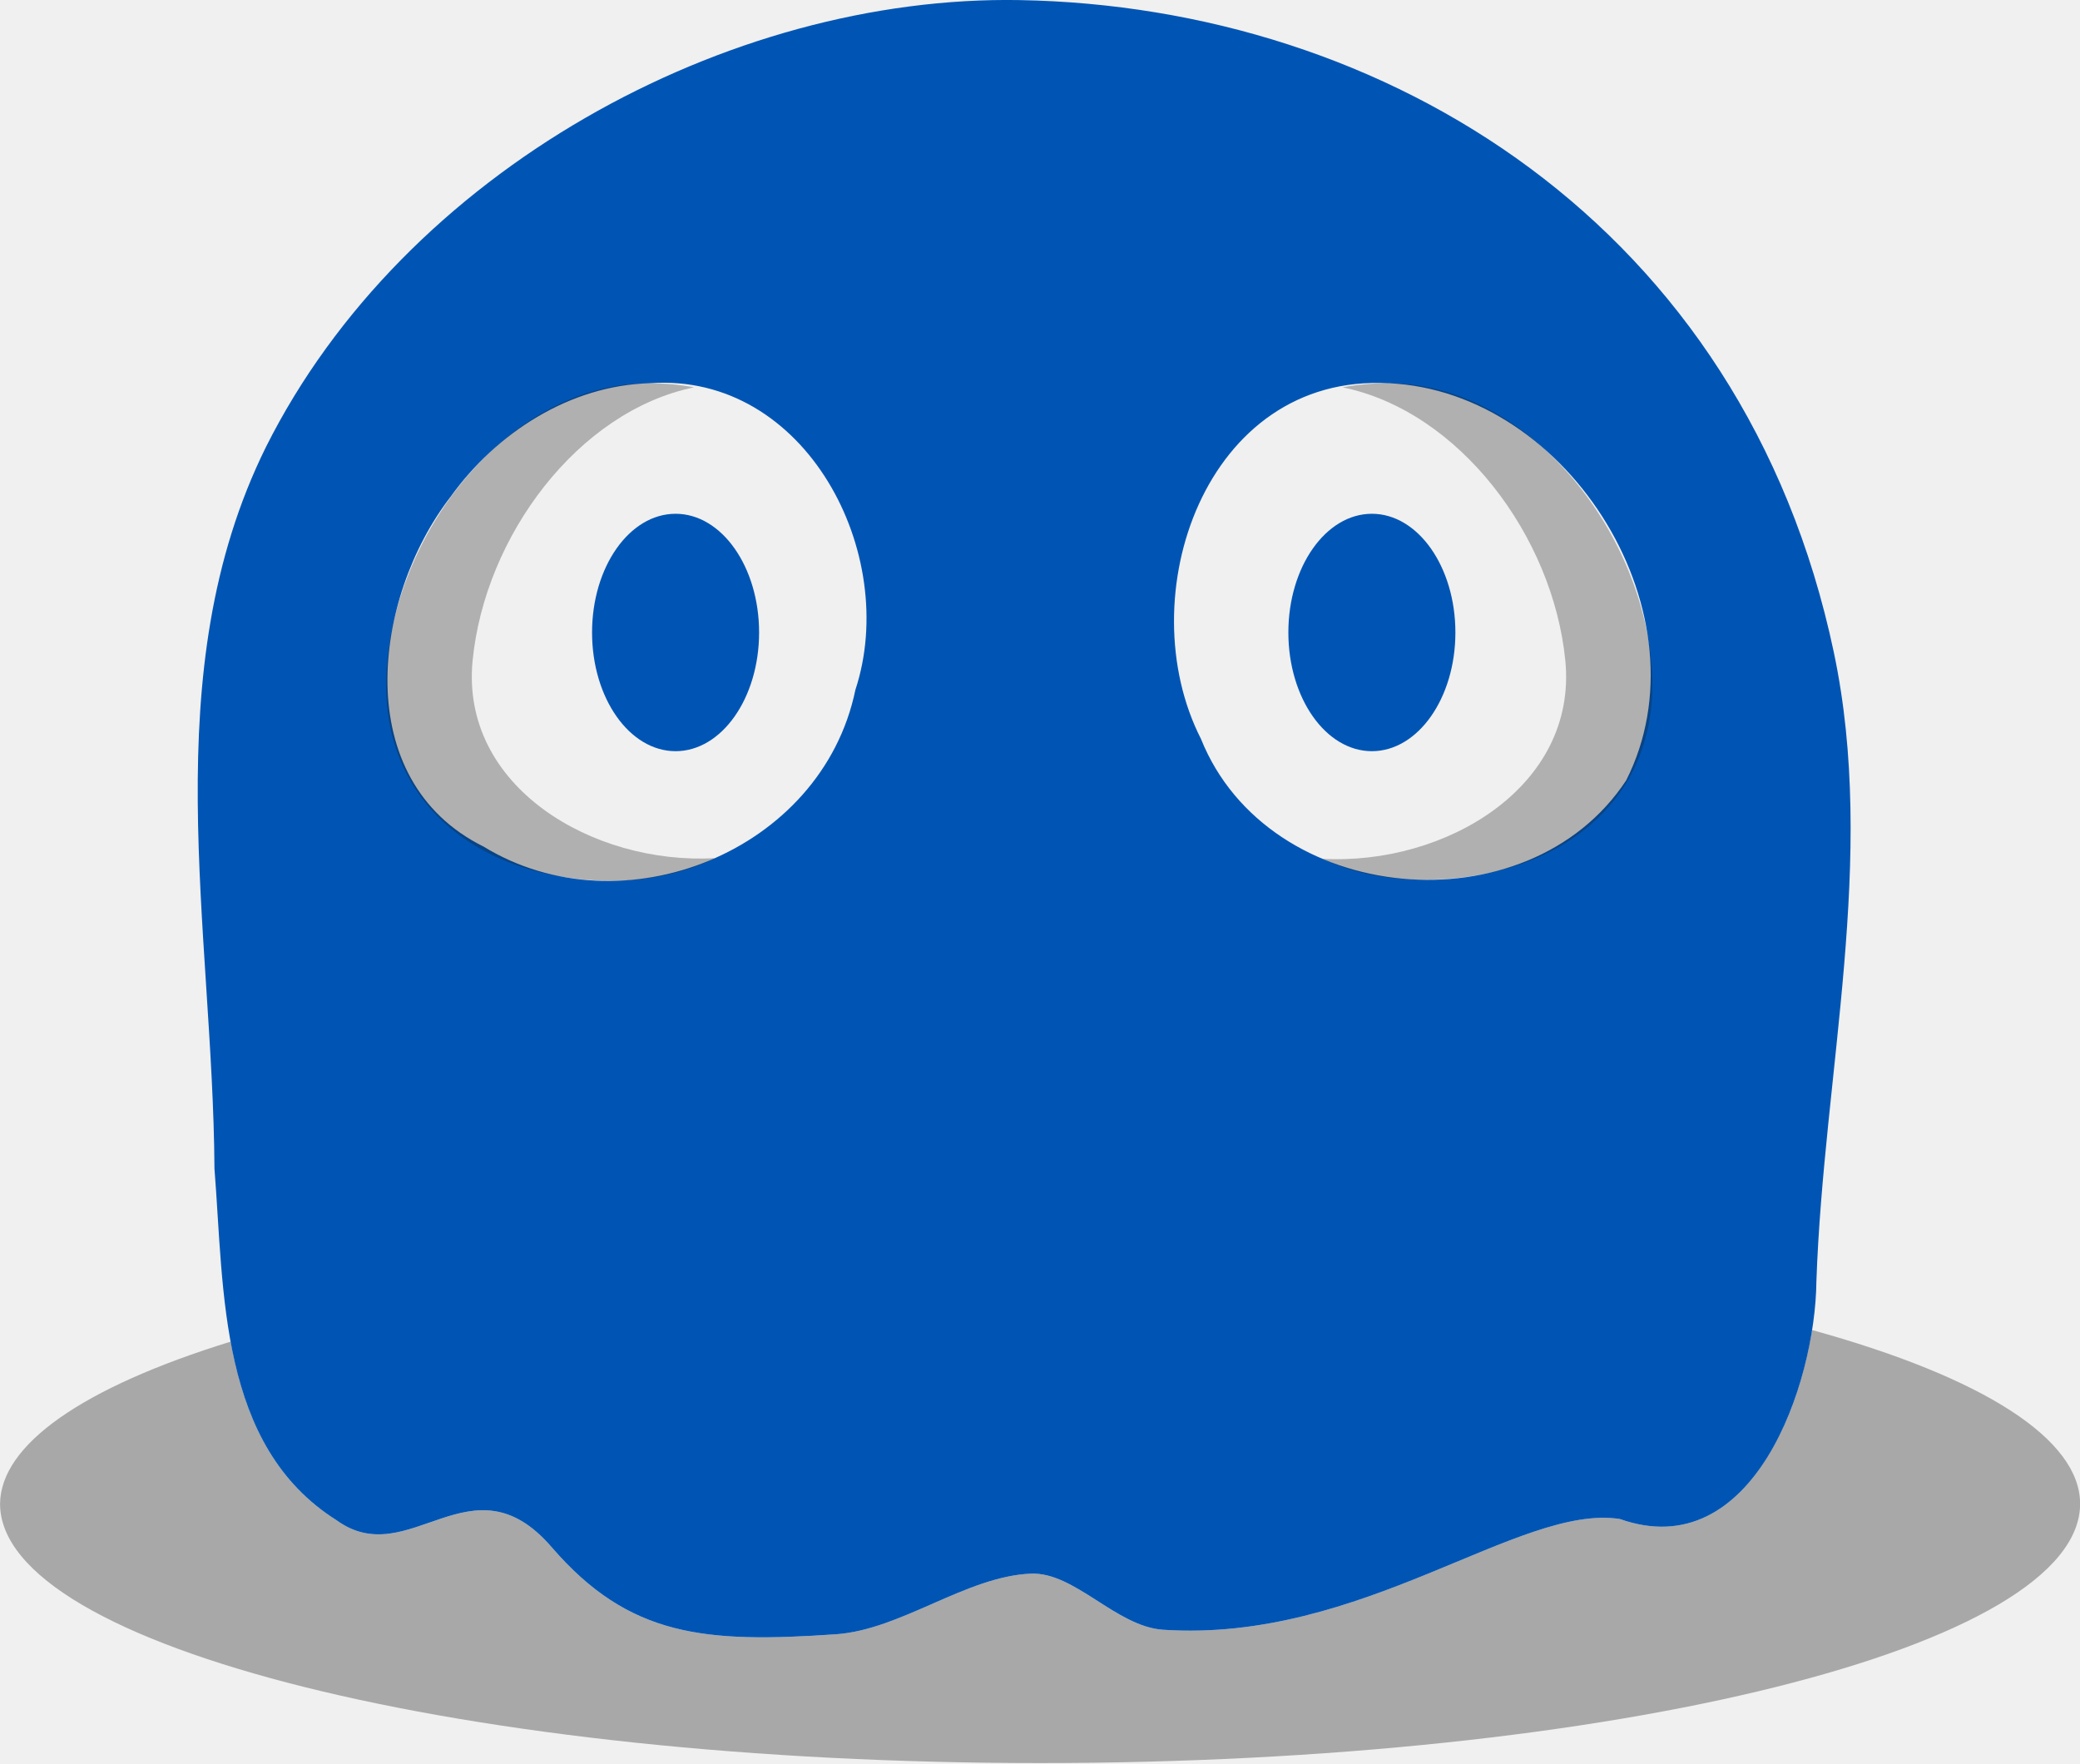
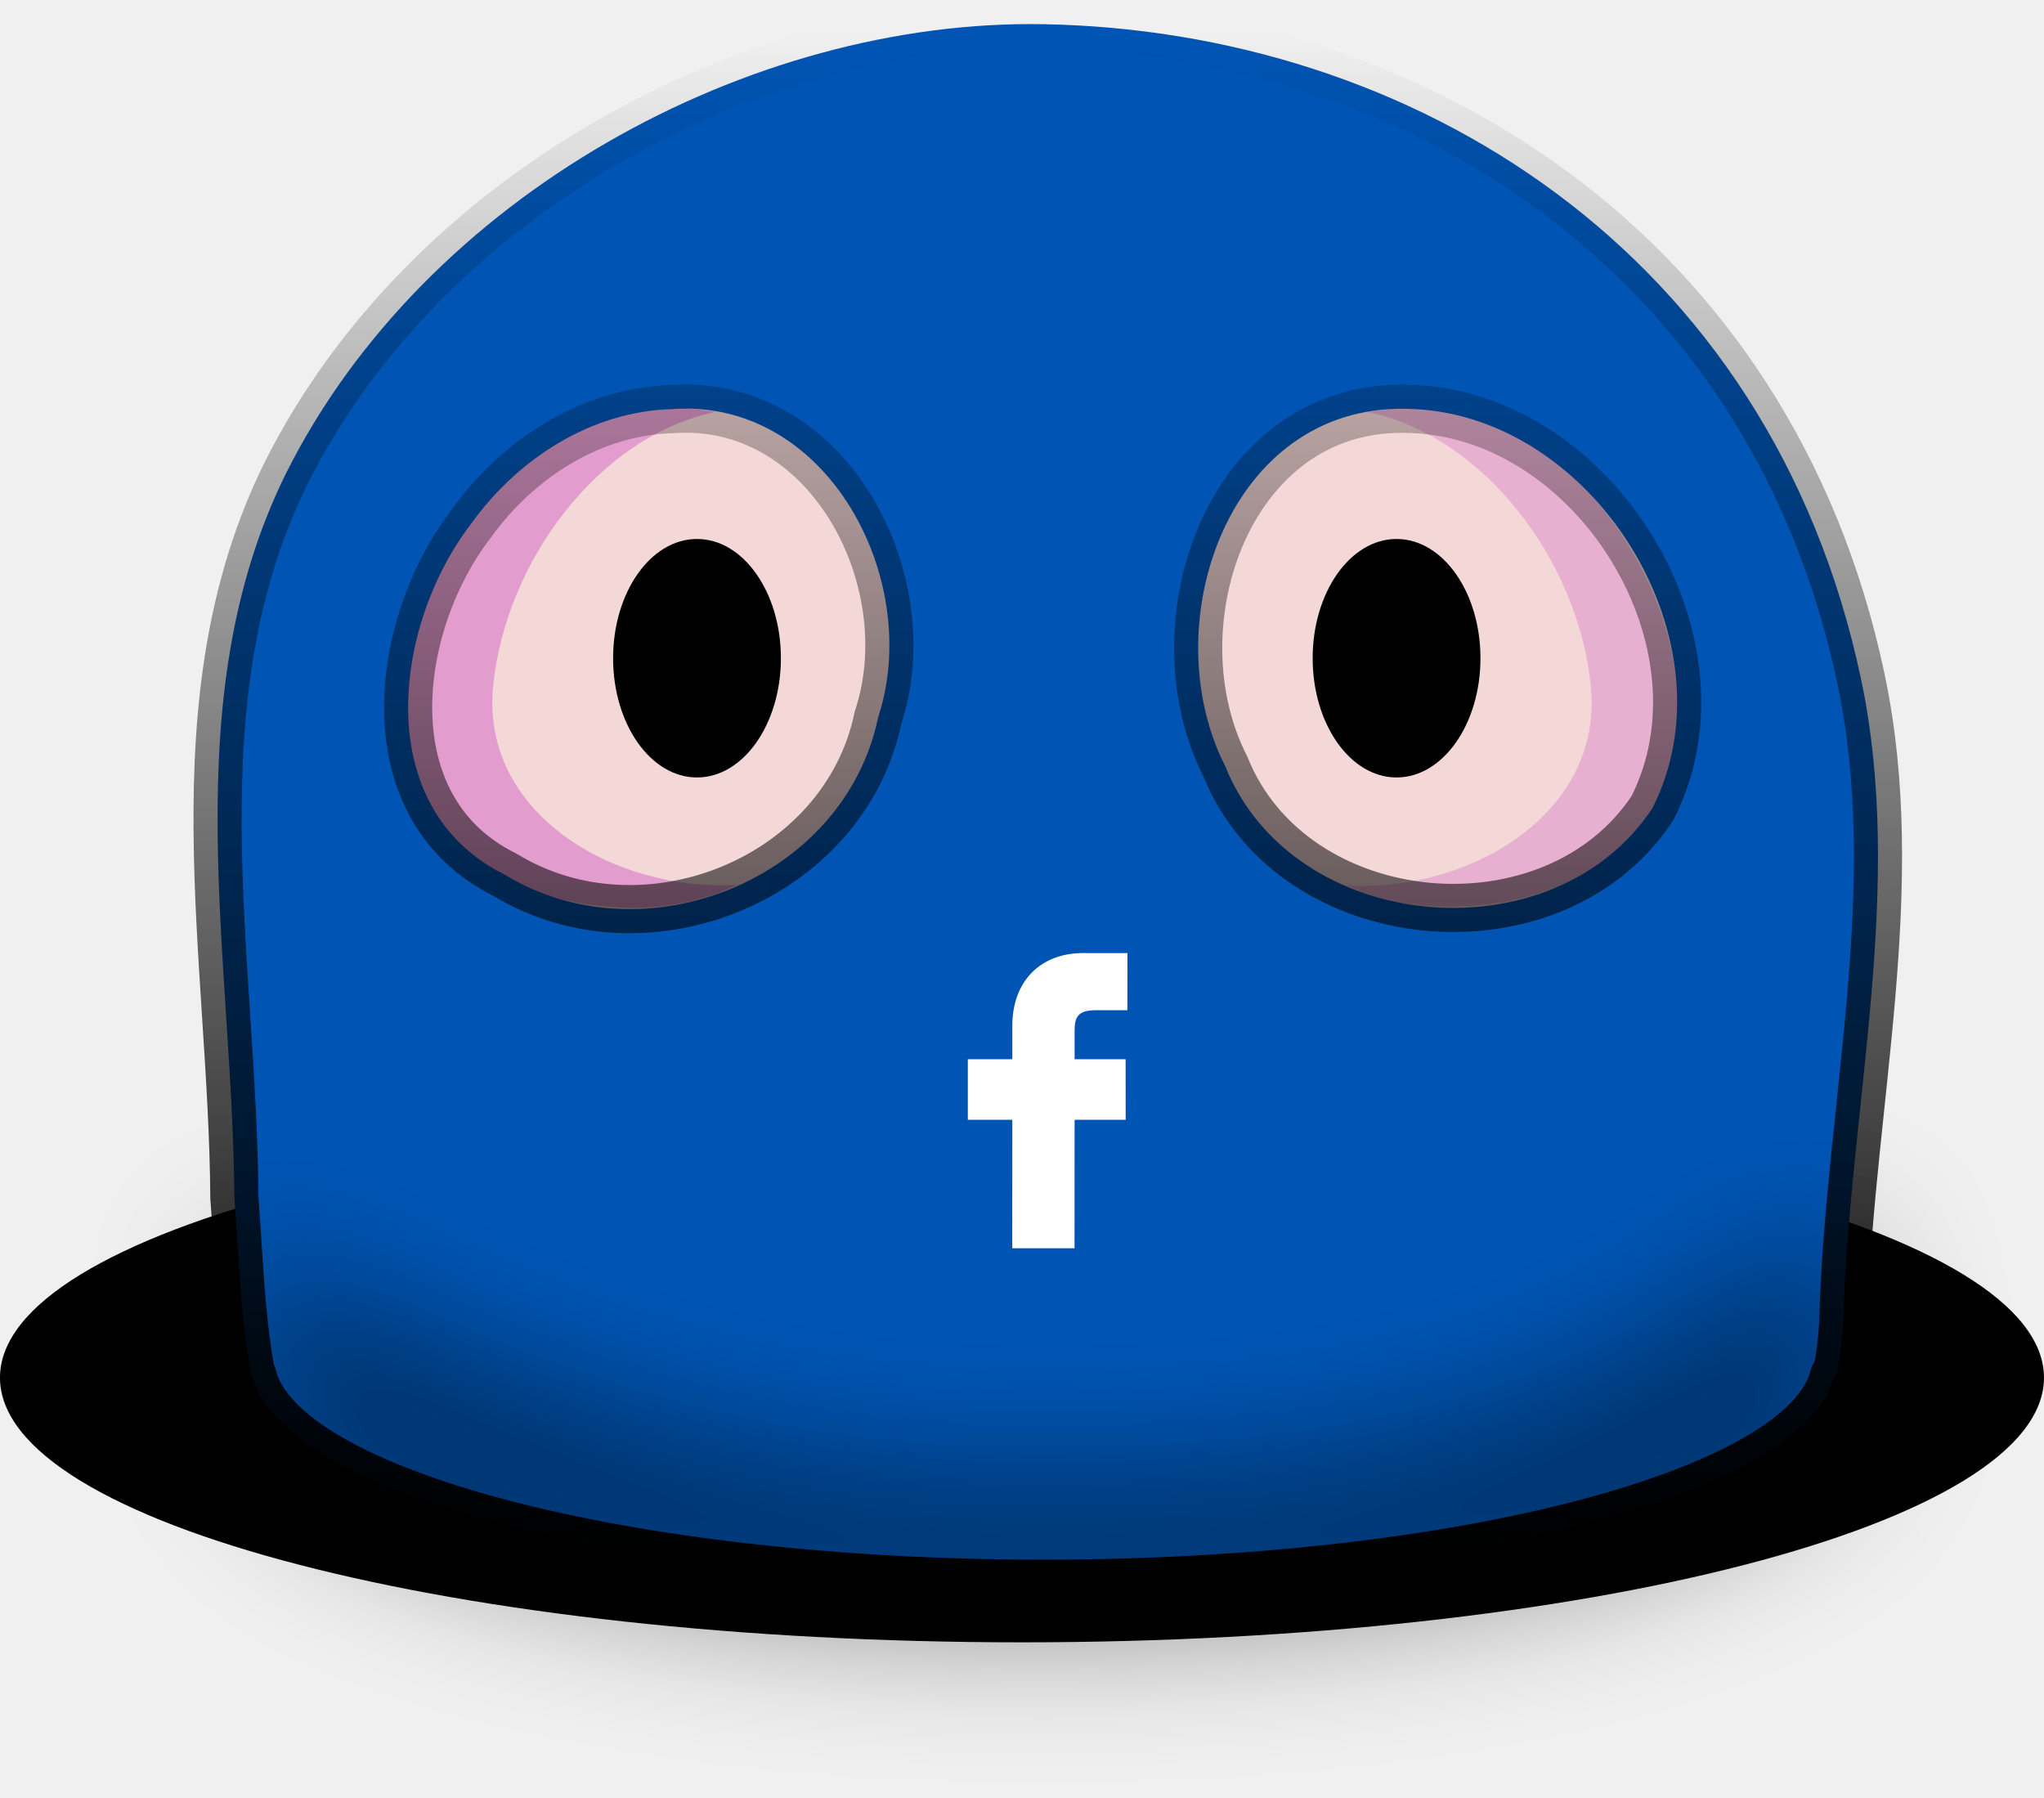
- <svg xmlns="http://www.w3.org/2000/svg" width="30.335mm" height="25.712mm" viewBox="0 0 30.335 25.712" version="1.1" id="svg5" xml:space="preserve">
-   <defs id="defs2" />
-   <g id="layer1" transform="translate(-132.9493,-170.4887)">
-     <path id="path12" style="opacity:0.3;fill:#000000;fill-opacity:1;stroke:none;stroke-width:0.051;stroke-linecap:round;stroke-linejoin:round;stroke-dasharray:none;stroke-opacity:1;paint-order:fill markers stroke" d="m 159.375,189.885 c -0.235,1.491 -1.138,3.344 -2.802,2.755 -1.47,-0.227 -3.753,1.809 -6.663,1.615 -0.683,-0.045 -1.287,-0.845 -1.927,-0.818 -0.946,0.04 -1.89,0.818 -2.843,0.884 -1.904,0.131 -3.013,0.043 -4.146,-1.271 -1.17,-1.356 -2.077,0.376 -3.135,-0.391 -0.956,-0.602 -1.355,-1.564 -1.545,-2.606 a 15.168,3.782 0 0 0 -3.364,2.364 15.168,3.782 0 0 0 15.168,3.782 15.168,3.782 0 0 0 15.168,-3.782 15.168,3.782 0 0 0 -3.91,-2.533 z" />
-     <path id="path13" style="fill:#0055b4;fill-opacity:1;stroke:none;stroke-width:0.499;stroke-linecap:round;stroke-linejoin:round;stroke-dasharray:none;stroke-opacity:1;paint-order:fill markers stroke" d="m 147.823,170.49 c -4.259,-0.076 -8.974,2.484 -10.995,6.517 -1.629,3.293 -0.773,7.015 -0.751,10.523 0.143,1.792 0.058,4.043 1.782,5.129 1.058,0.766 1.965,-0.965 3.135,0.391 1.133,1.314 2.242,1.402 4.146,1.271 0.953,-0.066 1.897,-0.844 2.843,-0.884 0.64,-0.027 1.244,0.772 1.927,0.818 2.909,0.194 5.193,-1.841 6.663,-1.615 1.945,0.689 2.853,-1.961 2.867,-3.468 0.106,-3.053 0.887,-6.173 0.254,-9.171 -1.317,-6.242 -6.543,-9.416 -11.871,-9.511 z m -5.395,5.587 c 2.275,-0.162 3.649,2.494 2.996,4.473 -0.488,2.359 -3.4,3.52 -5.419,2.286 -1.962,-0.97 -1.622,-3.629 -0.484,-5.103 0.67,-0.933 1.738,-1.625 2.908,-1.656 z m 10.773,0 c 2.655,0.121 4.67,3.408 3.465,5.791 -1.435,2.181 -5.221,1.843 -6.202,-0.605 -1.053,-2.066 0.061,-5.335 2.737,-5.185 z" />
-     <path id="path14" style="opacity:0.3;fill:#1a1a1a;fill-opacity:1;stroke:none;stroke-width:0.02;stroke-linecap:round;paint-order:fill markers stroke" d="m 142.405,176.077 c -1.955,0 -3.61,2.029 -3.808,4.044 -0.205,2.09 1.408,3.246 3.363,3.212 0.822,-0.014 1.393,-0.318 1.416,-0.33 -1.781,0.1 -3.715,-1.041 -3.534,-2.882 0.178,-1.812 1.536,-3.636 3.23,-3.984 -0.21,-0.039 -0.433,-0.06 -0.667,-0.06 z" />
-     <path id="path15" style="opacity:0.3;fill:#1a1a1a;fill-opacity:1;stroke:none;stroke-width:0.02;stroke-linecap:round;paint-order:fill markers stroke" d="m 153.2,176.077 c 1.967,0 3.632,2.029 3.831,4.044 0.207,2.09 -1.43,3.229 -3.397,3.196 -0.827,-0.014 -1.279,-0.256 -1.401,-0.305 1.791,0.1 3.727,-1.049 3.545,-2.891 -0.179,-1.812 -1.545,-3.636 -3.249,-3.984 0.211,-0.039 0.435,-0.06 0.671,-0.06 z" />
-     <ellipse style="fill:#0055b4;fill-opacity:1;stroke:none;stroke-width:2.016;stroke-linecap:round;stroke-linejoin:round;stroke-opacity:0.925;paint-order:fill markers stroke" id="ellipse15" cx="142.802" cy="179.712" rx="1.218" ry="1.731" />
-     <ellipse style="fill:#0055b4;fill-opacity:1;stroke:none;stroke-width:2.016;stroke-linecap:round;stroke-linejoin:round;stroke-opacity:0.925;paint-order:fill markers stroke" id="ellipse16" cx="152.957" cy="179.712" rx="1.218" ry="1.731" />
+ <svg xmlns="http://www.w3.org/2000/svg" xmlns:xlink="http://www.w3.org/1999/xlink" width="29.674mm" height="26.093mm" viewBox="0 0 29.674 26.093" version="1.1" id="svg5" xml:space="preserve">
+   <defs id="defs2">
+     <linearGradient id="linearGradient49">
+       <stop style="stop-color:#000000;stop-opacity:1;" offset="0" id="stop49" />
+       <stop style="stop-color:#000000;stop-opacity:0;" offset="1" id="stop50" />
+     </linearGradient>
+     <linearGradient xlink:href="#linearGradient49" id="linearGradient50" x1="71.08" y1="225.78" x2="71.064" y2="203.687" gradientUnits="userSpaceOnUse" />
+     <filter style="color-interpolation-filters:sRGB" id="filter1418" x="-0.109" y="-0.462" width="1.218" height="1.925">
+       <feGaussianBlur stdDeviation="1.063" id="feGaussianBlur1418" />
+     </filter>
+   </defs>
+   <g id="layer1" transform="translate(-132.3793,-203.1587)">
+     <g id="g1428" transform="translate(113.5274,0.2269034)" style="fill:#f4d7d7;fill-opacity:1">
+       <ellipse style="fill:#f4d7d7;fill-opacity:1;stroke:none;stroke-width:6.019;stroke-linecap:round;stroke-linejoin:round;stroke-opacity:0.925;paint-order:fill markers stroke" id="ellipse1427" cx="28.078" cy="212.544" rx="3.832" ry="4.905" />
+       <ellipse style="fill:#f4d7d7;fill-opacity:1;stroke:none;stroke-width:6.019;stroke-linecap:round;stroke-linejoin:round;stroke-opacity:0.925;paint-order:fill markers stroke" id="ellipse1428" cx="39.684" cy="212.544" rx="3.832" ry="4.905" />
+     </g>
+     <path id="path39" style="opacity:0.274;fill:#b100b4;fill-opacity:1;stroke:none;stroke-width:0.02;stroke-linecap:round;paint-order:fill markers stroke" d="m 142.101,209.079 c -1.955,0 -3.61,2.029 -3.808,4.044 -0.205,2.09 1.408,3.246 3.363,3.212 0.822,-0.014 1.393,-0.318 1.416,-0.33 -1.781,0.1 -3.715,-1.041 -3.534,-2.882 0.178,-1.812 1.536,-3.636 3.23,-3.984 -0.21,-0.039 -0.433,-0.06 -0.667,-0.06 z" />
+     <path id="path43" style="opacity:0.18;fill:#b100b4;fill-opacity:1;stroke:none;stroke-width:0.02;stroke-linecap:round;paint-order:fill markers stroke" d="m 152.897,209.079 c 1.967,0 3.632,2.029 3.831,4.044 0.207,2.09 -1.43,3.229 -3.397,3.196 -0.827,-0.014 -1.279,-0.256 -1.401,-0.305 1.791,0.1 3.727,-1.049 3.545,-2.891 -0.179,-1.812 -1.545,-3.636 -3.249,-3.984 0.211,-0.039 0.435,-0.06 0.671,-0.06 z" />
+     <ellipse style="fill:#000000;fill-opacity:1;stroke:none;stroke-width:2.016;stroke-linecap:round;stroke-linejoin:round;stroke-opacity:0.925;paint-order:fill markers stroke" id="ellipse43" cx="142.498" cy="212.714" rx="1.218" ry="1.731" />
+     <ellipse style="fill:#000000;fill-opacity:1;stroke:none;stroke-width:2.016;stroke-linecap:round;stroke-linejoin:round;stroke-opacity:0.925;paint-order:fill markers stroke" id="ellipse44" cx="152.654" cy="212.714" rx="1.218" ry="1.731" />
+     <ellipse style="opacity:1;fill:#000000;fill-opacity:1;stroke:none;stroke-width:0.138;stroke-linejoin:round" id="ellipse45" cx="147.216" cy="223.158" rx="14.837" ry="3.842" />
+     <path id="path45" style="font-variation-settings:normal;opacity:1;vector-effect:none;fill:#0055b4;fill-opacity:1;stroke:url(#linearGradient50);stroke-width:0.699;stroke-linecap:round;stroke-linejoin:round;stroke-miterlimit:4;stroke-dasharray:none;stroke-dashoffset:0;stroke-opacity:1;-inkscape-stroke:none;paint-order:fill markers stroke;stop-color:#000000;stop-opacity:1" d="m 147.528,203.51 c -4.259,-0.076 -8.974,2.484 -10.995,6.517 -1.629,3.293 -0.773,7.015 -0.751,10.523 0.065,0.817 0.085,1.728 0.248,2.581 h 0.015 a 11.527,3.235 0 0 0 11.481,3.019 11.527,3.235 0 0 0 11.48,-3.019 h 0.035 c 0.066,-0.334 0.1,-0.656 0.103,-0.939 0.106,-3.053 0.887,-6.173 0.254,-9.171 -1.317,-6.242 -6.543,-9.416 -11.871,-9.511 z m -5.185,5.58 c 2.148,0.01 3.418,2.563 2.785,4.481 -0.488,2.359 -3.4,3.52 -5.419,2.286 -1.962,-0.97 -1.621,-3.629 -0.484,-5.103 0.67,-0.933 1.737,-1.625 2.907,-1.656 0.071,-0.005 0.142,-0.008 0.211,-0.007 z m 10.316,0.003 c 0.081,-0.002 0.163,-3.9e-4 0.246,0.004 2.655,0.121 4.67,3.409 3.465,5.791 -1.435,2.181 -5.222,1.843 -6.203,-0.606 -1.021,-2.001 -0.006,-5.131 2.491,-5.189 z" />
+     <g style="fill:#ffffff" id="g47" transform="matrix(0.1947893,0,0,0.1947893,144.4721,216.0201)">
+       <path d="M 21.95,5.005 18.644,5.001 c -3.206,0 -5.277,2.124 -5.277,5.415 v 2.495 H 10.05 v 4.515 h 3.317 l -0.004,9.575 h 4.641 l 0.004,-9.575 h 3.806 l -0.003,-4.514 h -3.803 v -2.117 c 0,-1.018 0.241,-1.533 1.566,-1.533 L 21.94,9.261 Z" id="path1-5" style="fill:#ffffff" />
+     </g>
+     <path id="path1420" style="font-variation-settings:normal;opacity:0.46;mix-blend-mode:normal;vector-effect:none;fill:#000000;fill-opacity:1;stroke:none;stroke-width:0.699;stroke-linecap:round;stroke-linejoin:round;stroke-miterlimit:4;stroke-dasharray:none;stroke-dashoffset:0;stroke-opacity:1;-inkscape-stroke:none;paint-order:fill markers stroke;filter:url(#filter1418);stop-color:#000000" d="m 147.295,224.599 c -3.838,0.033 -7.46,-1.049 -11.423,-3.337 0.107,0.907 0.007,1.896 0.381,2.729 0.859,1.154 2.376,1.498 3.686,1.882 3.988,0.936 8.148,1.008 12.208,0.561 2.111,-0.295 4.317,-0.622 6.152,-1.777 0.817,-0.471 0.966,-1.377 0.938,-2.24 0.178,-0.705 0.039,-1.2 -0.761,-1.237 -2.976,2.976 -7.427,3.442 -11.18,3.419 z" />
  </g>
</svg>
